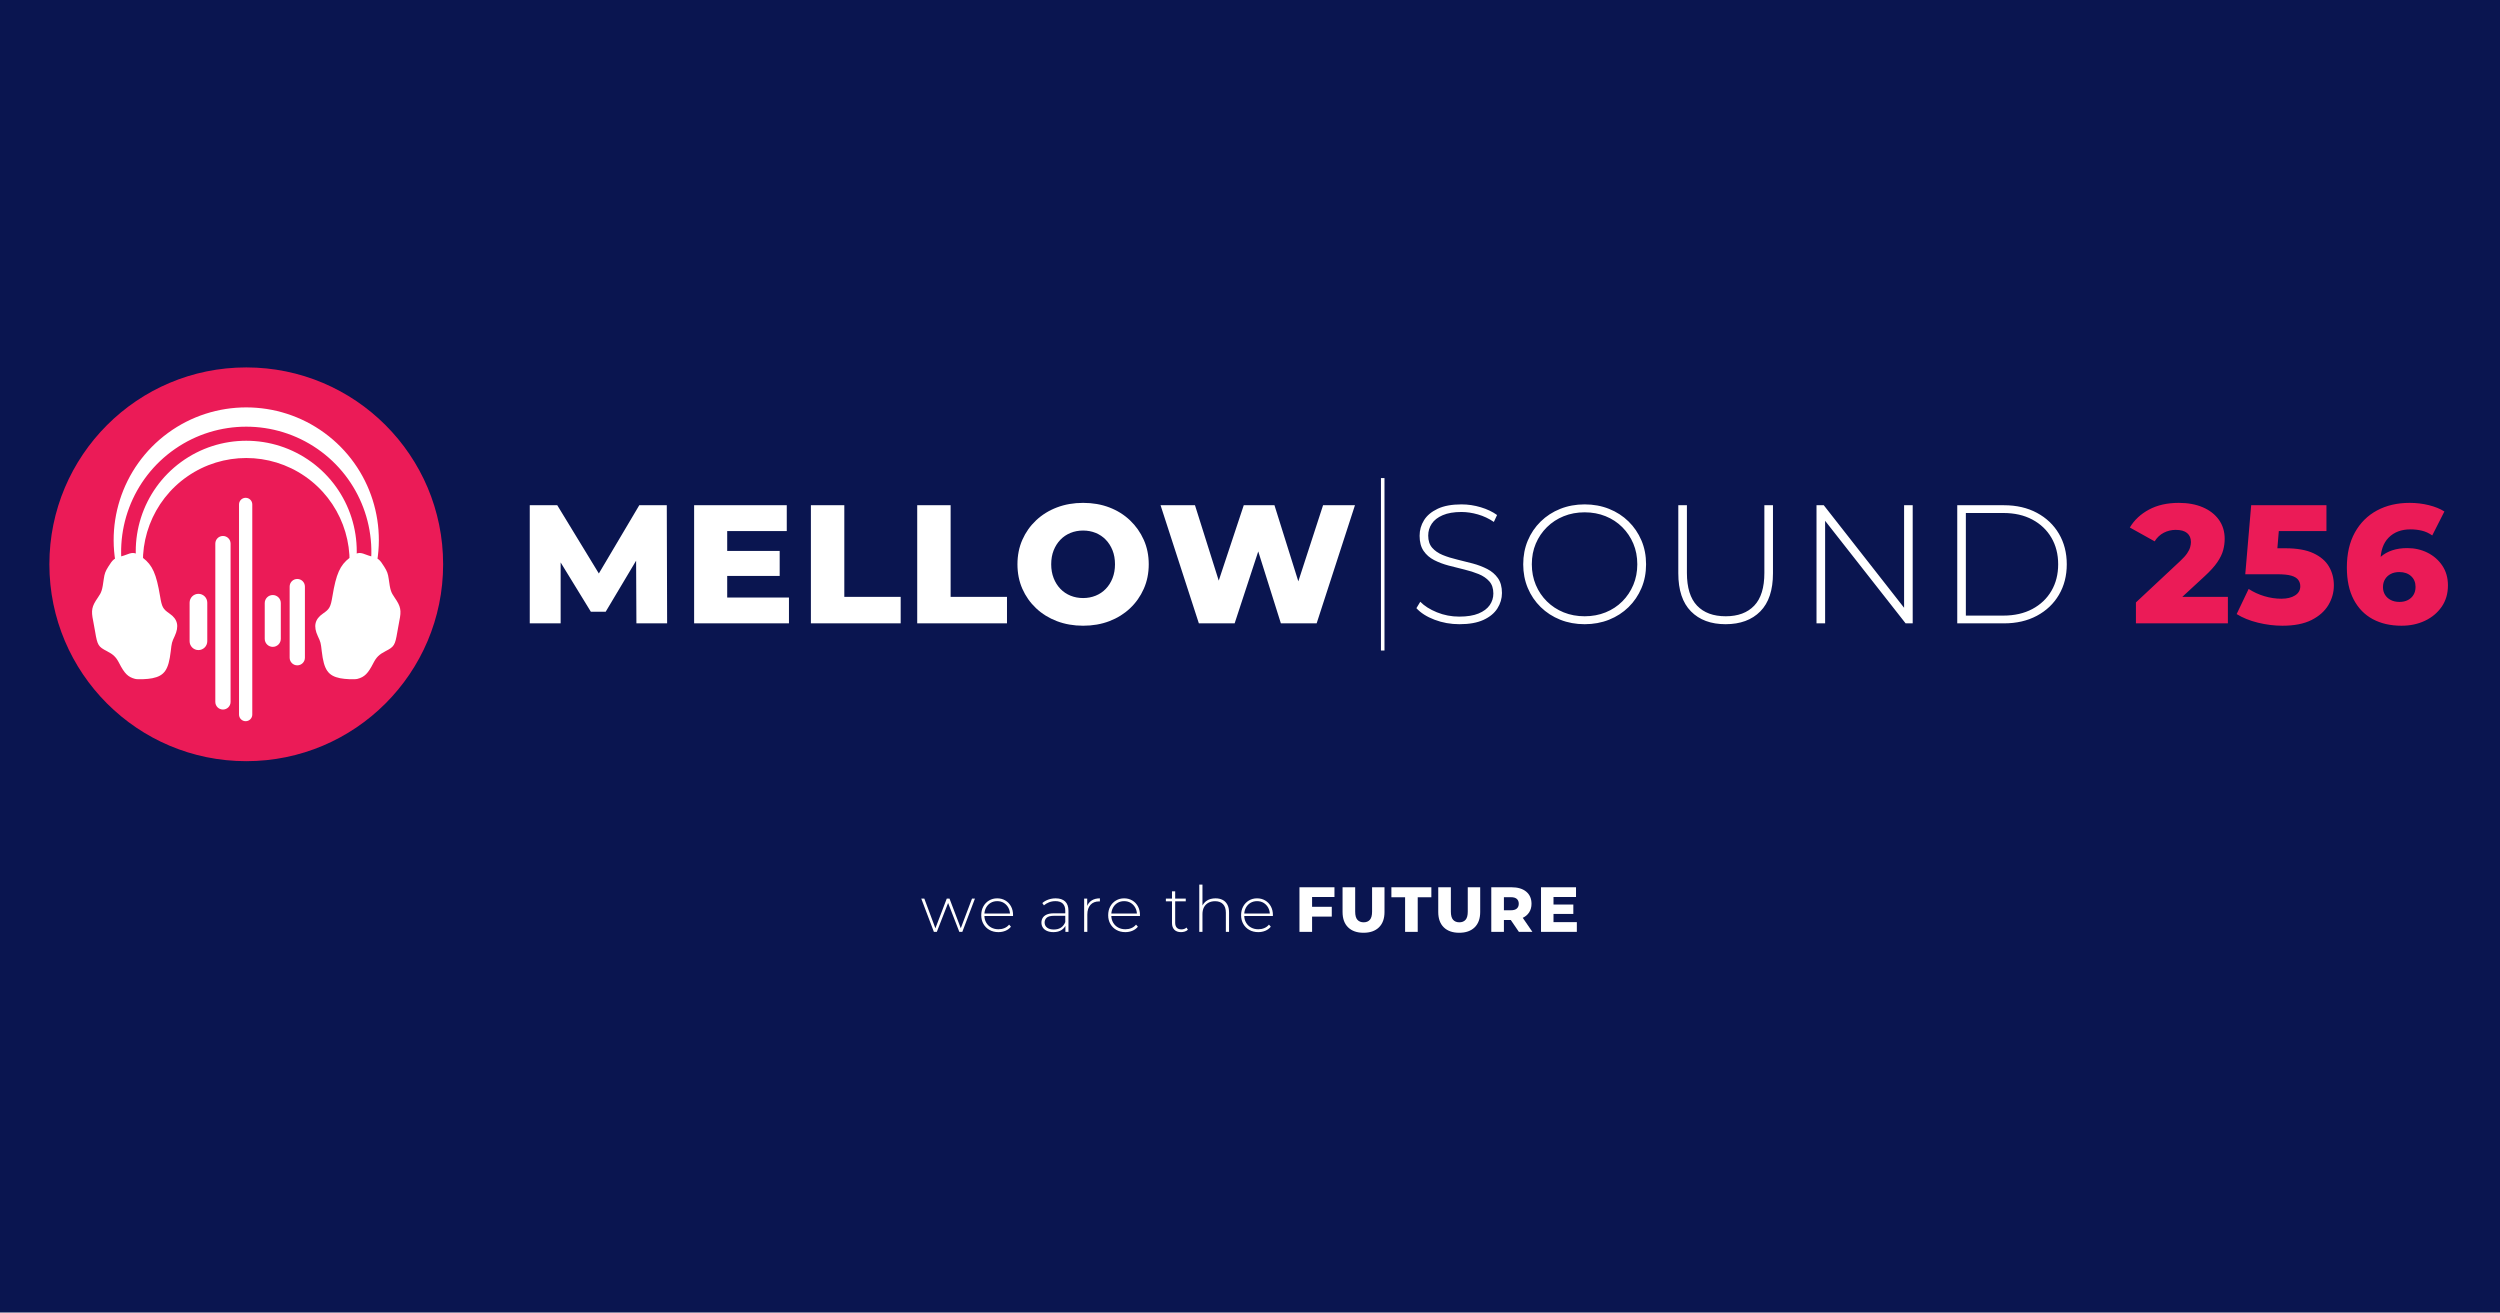
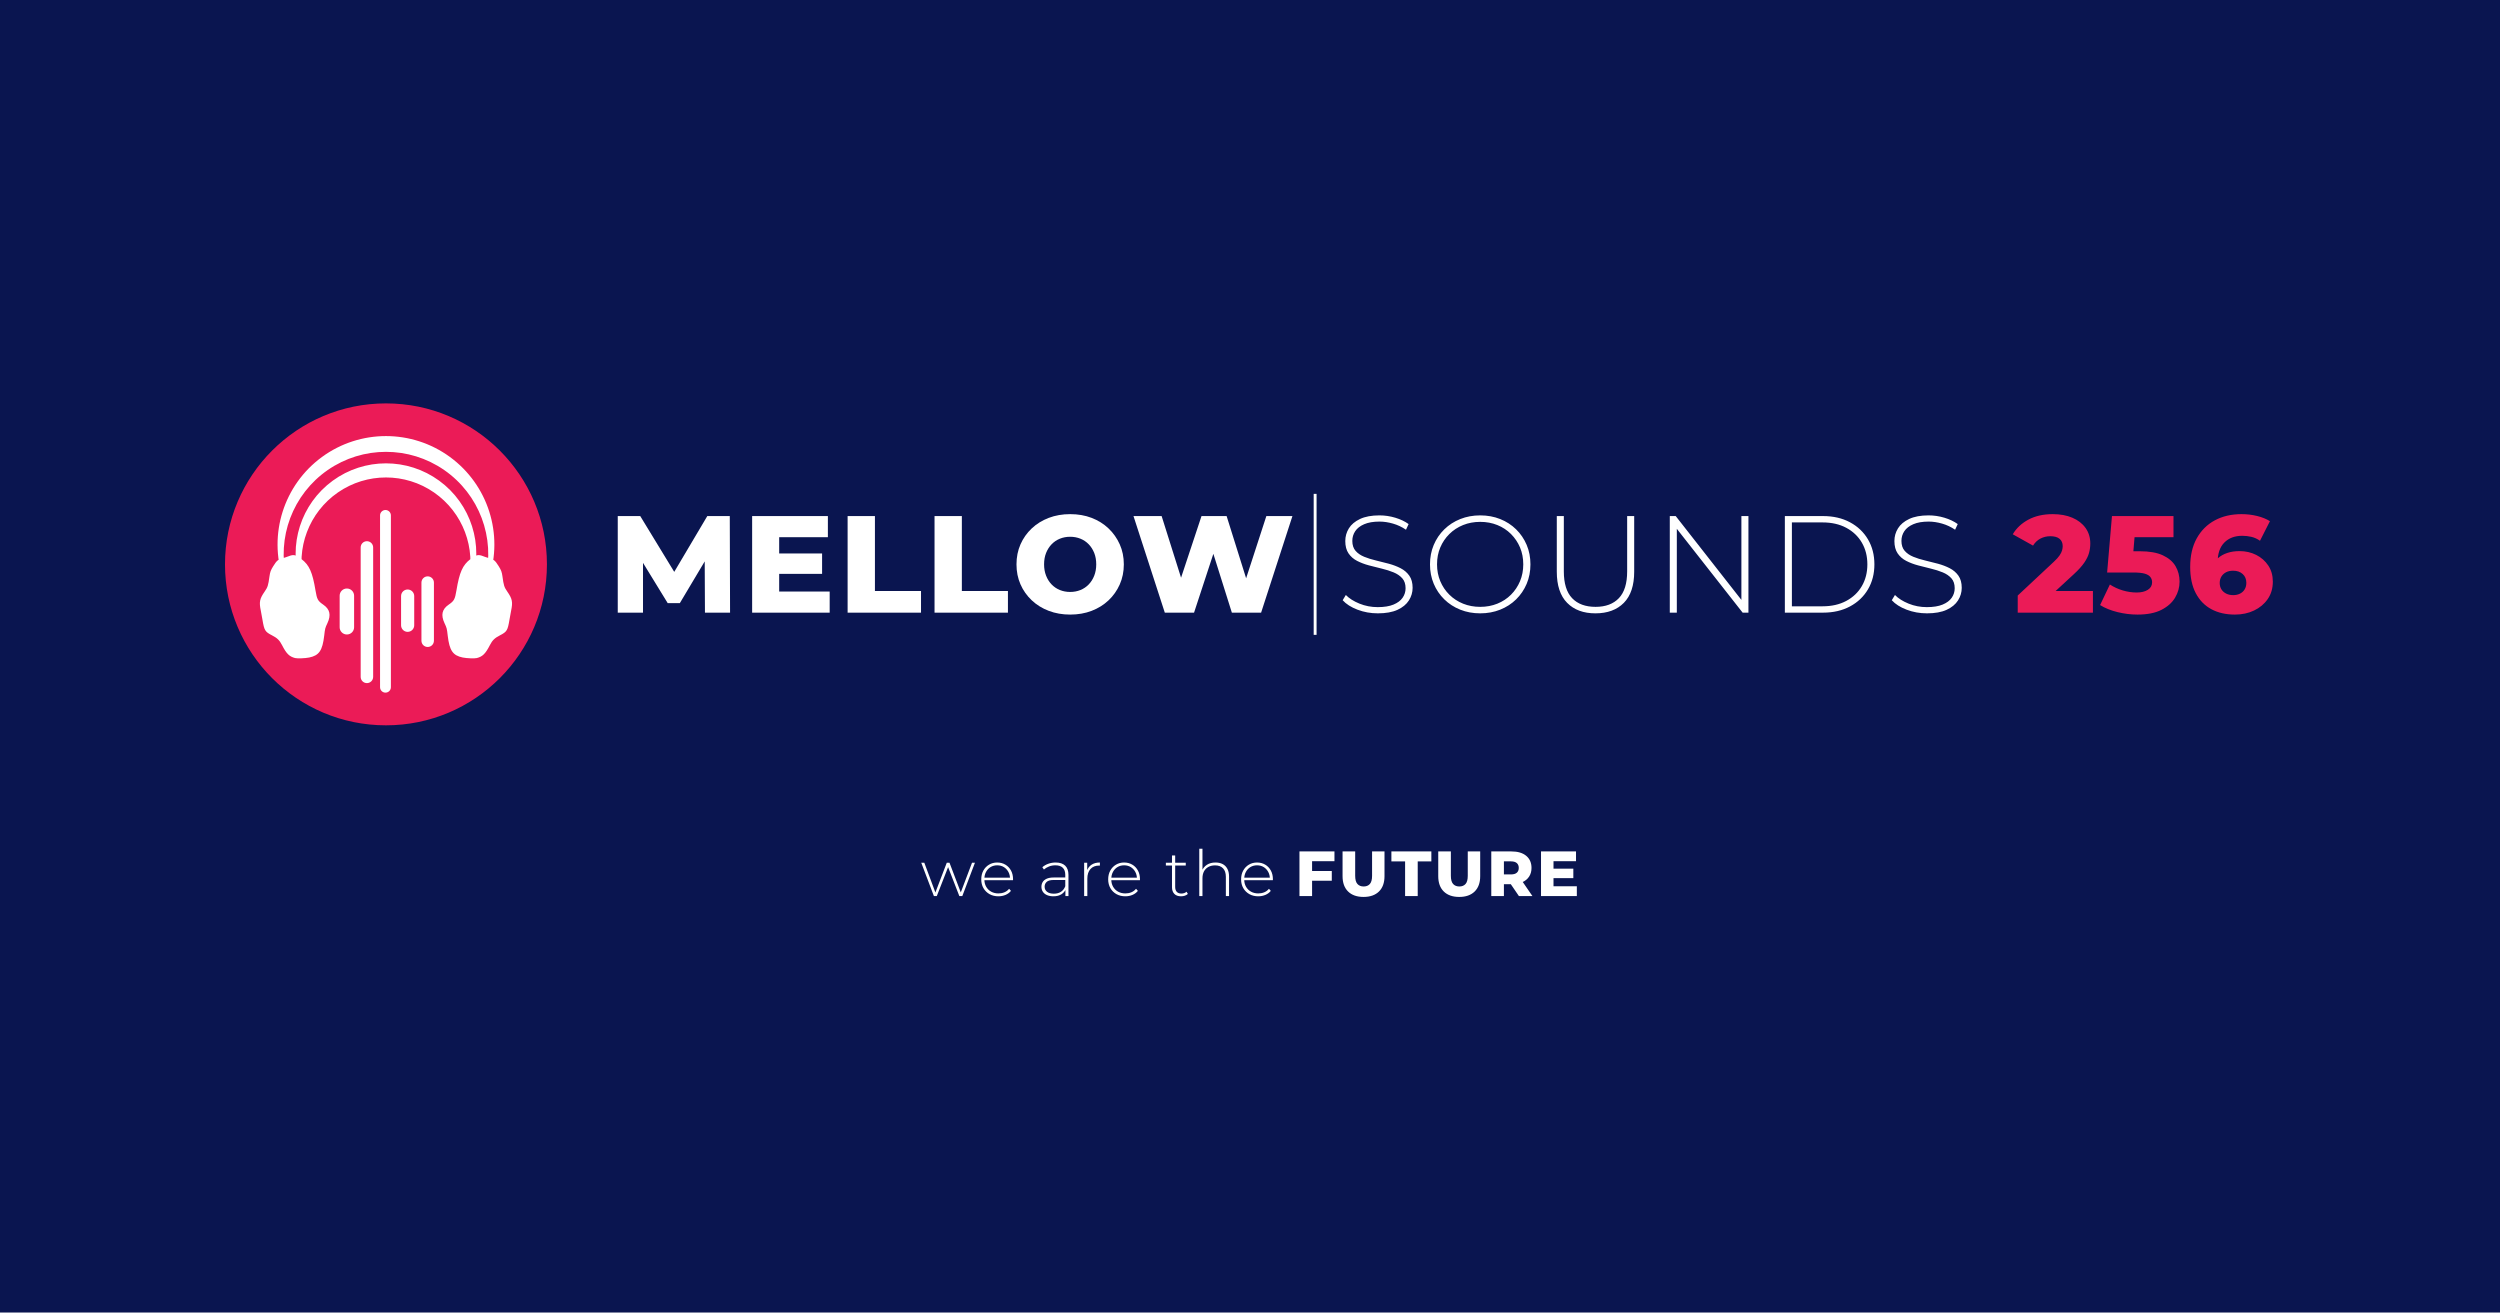
<svg xmlns="http://www.w3.org/2000/svg" viewBox="0 0 1200 630" width="1200" height="630">
  <rect width="1200" height="630" fill="#0A1550" />
-   <g transform="translate(23.7 188.8) scale(0.19286)">
+   <g transform="translate(108.0 203.8) scale(0.15768)">
    <g transform="translate(490 0)">
      <circle cx="0" cy="425.5" r="490" fill="#EB1B57" />
      <path fill="#FFFFFF" fill-rule="nonzero" d="M-312.85 470A330.0 330.0 0 1 1 312.85 470L302.08 470A311.4 311.4 0 1 0 -302.08 470Z M-260.88 480A275.0 275.0 0 1 1 260.88 480L249.66 480A257.2 257.2 0 1 0 -249.66 480Z M-276.7 710.7C-294.3 706.1 -303.0 697.5 -316.4 671.3C-323.9 656.6 -330.9 649.8 -346.9 641.6C-368.1 630.7 -370.5 626.9 -376.0 593.9C-377.6 584.3 -379.9 571.9 -381.0 566.4C-386.5 540.1 -384.6 530.4 -369.4 508.5C-359.9 494.8 -358.4 490.0 -354.6 462.0C-352.8 449.0 -350.6 442.9 -343.4 431.5C-332.2 413.5 -328.4 410.4 -313.2 406.4C-307.9 404.9 -300.1 402.4 -296.0 400.7C-281.0 394.7 -274.5 396.2 -257.0 409.6C-233.4 427.7 -223.7 449.4 -214.5 505.0C-210.0 532.1 -207.4 536.8 -191.0 548.1C-170.6 562.0 -166.6 579.7 -178.2 604.5C-185.2 619.4 -185.5 620.5 -188.0 642.6C-193.3 688.0 -203.6 703.0 -233.8 709.1C-246.4 711.6 -269.6 712.5 -276.7 710.7Z M276.7 710.7C269.6 712.5 246.4 711.6 233.8 709.1C203.6 703.0 193.3 688.0 188.0 642.6C185.5 620.5 185.2 619.4 178.2 604.5C166.6 579.7 170.6 562.0 191.0 548.1C207.4 536.8 210.0 532.1 214.5 505.0C223.7 449.4 233.4 427.7 257.0 409.6C274.5 396.2 281.0 394.7 296.0 400.7C300.1 402.4 307.9 404.9 313.2 406.4C328.4 410.4 332.2 413.5 343.4 431.5C350.6 442.9 352.8 449.0 354.6 462.0C358.4 490.0 359.9 494.8 369.4 508.5C384.6 530.4 386.5 540.1 381.0 566.4C379.9 571.9 377.6 584.3 376.0 593.9C370.5 626.9 368.1 630.7 346.9 641.6C330.9 649.8 323.9 656.6 316.4 671.3C303.0 697.5 294.3 706.1 276.7 710.7Z M-141.00 521.0A22.0 22.0 0 0 1 -97.00 521.0V617.0A22.0 22.0 0 0 1 -141.00 617.0Z M-77.00 374.0A19.0 19.0 0 0 1 -39.00 374.0V768.0A19.0 19.0 0 0 1 -77.00 768.0Z M-18.00 276.5A16.5 16.5 0 0 1 15.00 276.5V799.5A16.5 16.5 0 0 1 -18.00 799.5Z M46.00 522.0A20.0 20.0 0 0 1 86.00 522.0V611.0A20.0 20.0 0 0 1 46.00 611.0Z M108.00 481.0A19.0 19.0 0 0 1 146.00 481.0V658.0A19.0 19.0 0 0 1 108.00 658.0Z" />
    </g>
    <path fill="#FFFFFF" transform="translate(1166.2 572.5)" d="M29.4 0.0V-294.0H97.86L219.66 -94.08H183.54L301.98 -294.0H370.44L371.28 0.0H294.84L294.0 -177.66H307.02L218.4 -28.98H181.44L90.3 -177.66H106.26V0.0ZM438.48 0.0V-294.0H669.06V-229.74H520.8V-64.26H674.52V0.0ZM514.92 -118.02V-180.18H651.42V-118.02ZM729.12 0.0V-294.0H812.28V-65.94H952.56V0.0ZM993.72 0.0V-294.0H1076.88V-65.94H1217.16V0.0ZM1406.58 5.88Q1371.3 5.88 1341.48 -5.46Q1311.66 -16.8 1289.61 -37.59Q1267.56 -58.38 1255.38 -86.1Q1243.2 -113.82 1243.2 -147.0Q1243.2 -180.18 1255.38 -207.9Q1267.56 -235.62 1289.61 -256.41Q1311.66 -277.2 1341.48 -288.54Q1371.3 -299.88 1406.58 -299.88Q1442.28 -299.88 1471.89 -288.54Q1501.5 -277.2 1523.34 -256.41Q1545.18 -235.62 1557.57 -207.9Q1569.96 -180.18 1569.96 -147.0Q1569.96 -113.82 1557.57 -85.89Q1545.18 -57.96 1523.34 -37.38Q1501.5 -16.8 1471.89 -5.46Q1442.28 5.88 1406.58 5.88ZM1406.58 -63.0Q1423.38 -63.0 1437.87 -68.88Q1452.36 -74.76 1463.07 -85.89Q1473.78 -97.02 1479.87 -112.56Q1485.96 -128.1 1485.96 -147.0Q1485.96 -166.32 1479.87 -181.65Q1473.78 -196.98 1463.07 -208.11Q1452.36 -219.24 1437.87 -225.12Q1423.38 -231.0 1406.58 -231.0Q1389.78 -231.0 1375.29 -225.12Q1360.8 -219.24 1350.09 -208.11Q1339.38 -196.98 1333.29 -181.65Q1327.2 -166.32 1327.2 -147.0Q1327.2 -128.1 1333.29 -112.56Q1339.38 -97.02 1350.09 -85.89Q1360.8 -74.76 1375.29 -68.88Q1389.78 -63.0 1406.58 -63.0ZM1694.7 0.0 1599.36 -294.0H1685.04L1765.26 -39.48H1722L1806.42 -294.0H1882.86L1962.66 -39.48H1921.08L2003.82 -294.0H2083.2L1987.86 0.0H1898.82L1830.78 -216.3H1854.72L1783.74 0.0Z" />
    <rect x="3314.1" y="210.9" width="8.8" height="429.2" fill="#FFFFFF" />
-     <path fill="#FFFFFF" transform="translate(3380.9 572.5)" d="M128.52 2.1Q95.76 2.1 66.57 -9.03Q37.38 -20.16 21.42 -37.8L31.08 -53.76Q46.2 -38.22 72.45 -27.51Q98.7 -16.8 128.1 -16.8Q157.5 -16.8 176.19 -24.57Q194.88 -32.34 203.91 -45.36Q212.94 -58.38 212.94 -74.34Q212.94 -93.24 202.86 -104.58Q192.78 -115.92 176.4 -122.64Q160.02 -129.36 140.7 -133.98Q121.38 -138.6 101.64 -143.85Q81.9 -149.1 65.52 -157.5Q49.14 -165.9 39.27 -180.39Q29.4 -194.88 29.4 -217.98Q29.4 -238.98 40.32 -256.62Q51.24 -274.26 74.34 -285.18Q97.44 -296.1 133.56 -296.1Q157.92 -296.1 181.65 -288.96Q205.38 -281.82 222.18 -269.64L214.2 -252.42Q195.72 -265.02 174.51 -271.11Q153.3 -277.2 133.56 -277.2Q105.42 -277.2 86.94 -269.22Q68.46 -261.24 59.64 -248.01Q50.82 -234.78 50.82 -218.4Q50.82 -199.5 60.69 -188.16Q70.56 -176.82 86.94 -170.1Q103.32 -163.38 123.06 -158.76Q142.8 -154.14 162.12 -148.89Q181.44 -143.64 197.82 -135.24Q214.2 -126.84 224.28 -112.56Q234.36 -98.28 234.36 -75.6Q234.36 -55.02 223.02 -37.17Q211.68 -19.32 188.37 -8.61Q165.06 2.1 128.52 2.1ZM440.16 2.1Q407.4 2.1 379.47 -9.03Q351.54 -20.16 330.75 -40.53Q309.96 -60.9 298.62 -87.99Q287.28 -115.08 287.28 -147.0Q287.28 -178.92 298.62 -206.01Q309.96 -233.1 330.75 -253.47Q351.54 -273.84 379.47 -284.97Q407.4 -296.1 440.16 -296.1Q472.92 -296.1 500.85 -284.97Q528.78 -273.84 549.36 -253.68Q569.94 -233.52 581.49 -206.43Q593.04 -179.34 593.04 -147.0Q593.04 -114.66 581.49 -87.57Q569.94 -60.48 549.36 -40.32Q528.78 -20.16 500.85 -9.03Q472.92 2.1 440.16 2.1ZM440.16 -17.64Q468.3 -17.64 492.24 -27.3Q516.18 -36.96 533.82 -54.6Q551.46 -72.24 561.33 -95.76Q571.2 -119.28 571.2 -147.0Q571.2 -175.14 561.33 -198.45Q551.46 -221.76 533.82 -239.4Q516.18 -257.04 492.24 -266.7Q468.3 -276.36 440.16 -276.36Q412.02 -276.36 388.08 -266.7Q364.14 -257.04 346.29 -239.4Q328.44 -221.76 318.57 -198.45Q308.7 -175.14 308.7 -147.0Q308.7 -119.28 318.57 -95.76Q328.44 -72.24 346.29 -54.6Q364.14 -36.96 388.08 -27.3Q412.02 -17.64 440.16 -17.64ZM790.86 2.1Q736.26 2.1 704.76 -29.82Q673.26 -61.74 673.26 -124.74V-294.0H694.68V-125.58Q694.68 -70.56 719.88 -44.1Q745.08 -17.64 791.28 -17.64Q837.06 -17.64 862.26 -44.1Q887.46 -70.56 887.46 -125.58V-294.0H908.88V-124.74Q908.88 -61.74 877.38 -29.82Q845.88 2.1 790.86 2.1ZM1017.24 0.0V-294.0H1035.3L1244.88 -26.46H1235.22V-294.0H1256.64V0.0H1239.0L1029.0 -267.54H1038.66V0.0ZM1367.52 0.0V-294.0H1483.86Q1530.48 -294.0 1565.76 -275.1Q1601.04 -256.2 1620.57 -223.02Q1640.1 -189.84 1640.1 -147.0Q1640.1 -104.16 1620.57 -70.98Q1601.04 -37.8 1565.76 -18.9Q1530.48 0.0 1483.86 0.0ZM1388.94 -19.32H1482.18Q1523.76 -19.32 1554.42 -35.7Q1585.08 -52.08 1601.88 -80.85Q1618.68 -109.62 1618.68 -147.0Q1618.68 -184.38 1601.88 -213.15Q1585.08 -241.92 1554.42 -258.3Q1523.76 -274.68 1482.18 -274.68H1388.94Z" />
-     <path fill="#EB1B57" transform="translate(5180.5 572.5)" d="M12.6 0.0V-52.08L122.64 -154.98Q134.4 -165.9 140.07 -174.3Q145.74 -182.7 147.63 -189.63Q149.52 -196.56 149.52 -202.44Q149.52 -216.72 140.07 -224.7Q130.62 -232.68 111.72 -232.68Q95.76 -232.68 81.9 -225.54Q68.04 -218.4 59.22 -204.12L-2.52 -238.56Q13.86 -266.28 44.94 -283.08Q76.02 -299.88 119.28 -299.88Q153.3 -299.88 178.92 -288.96Q204.54 -278.04 219.03 -257.88Q233.52 -237.72 233.52 -210.42Q233.52 -196.14 229.74 -182.07Q225.96 -168.0 215.25 -152.25Q204.54 -136.5 183.54 -117.18L96.18 -36.54L82.32 -65.94H241.5V0.0ZM377.16 5.88Q346.92 5.88 316.26 -1.68Q285.6 -9.24 263.34 -23.1L293.16 -85.68Q311.22 -73.92 332.43 -67.62Q353.64 -61.32 374.64 -61.32Q395.64 -61.32 408.66 -69.51Q421.68 -77.7 421.68 -92.4Q421.68 -101.22 416.64 -108.15Q411.6 -115.08 399.42 -118.65Q387.24 -122.22 364.56 -122.22H284.76L299.46 -294.0H486.78V-229.74H328.86L371.28 -266.28L361.62 -150.36L319.2 -186.9H384.3Q427.98 -186.9 454.44 -174.51Q480.9 -162.12 493.08 -141.33Q505.26 -120.54 505.26 -94.5Q505.26 -68.46 491.61 -45.57Q477.96 -22.68 449.82 -8.4Q421.68 5.88 377.16 5.88ZM673.68 5.88Q632.52 5.88 602.07 -10.5Q571.62 -26.88 554.61 -59.22Q537.6 -91.56 537.6 -139.02Q537.6 -190.26 557.55 -226.17Q577.5 -262.08 612.57 -280.98Q647.64 -299.88 693.84 -299.88Q718.62 -299.88 741.51 -294.21Q764.4 -288.54 780.36 -278.46L750.12 -218.82Q737.52 -227.64 723.87 -230.79Q710.22 -233.94 695.94 -233.94Q661.92 -233.94 641.55 -213.36Q621.18 -192.78 621.18 -153.3Q621.18 -146.16 621.39 -138.39Q621.6 -130.62 622.86 -122.64L601.86 -139.86Q610.26 -155.4 622.23 -165.9Q634.2 -176.4 650.79 -181.86Q667.38 -187.32 687.96 -187.32Q715.68 -187.32 738.57 -175.77Q761.46 -164.22 775.32 -143.43Q789.18 -122.64 789.18 -94.5Q789.18 -63.84 773.64 -41.37Q758.1 -18.9 732.06 -6.51Q706.02 5.88 673.68 5.88ZM668.64 -53.34Q680.4 -53.34 689.43 -57.96Q698.46 -62.58 703.5 -70.98Q708.54 -79.38 708.54 -90.72Q708.54 -107.52 697.41 -117.6Q686.28 -127.68 668.22 -127.68Q656.04 -127.68 647.01 -123.06Q637.98 -118.44 632.73 -110.04Q627.48 -101.64 627.48 -90.3Q627.48 -79.38 632.52 -71.19Q637.56 -63.0 646.8 -58.17Q656.04 -53.34 668.64 -53.34Z" />
+     <path fill="#FFFFFF" transform="translate(3380.9 572.5)" d="M128.52 2.1Q95.76 2.1 66.57 -9.03Q37.38 -20.16 21.42 -37.8L31.08 -53.76Q46.2 -38.22 72.45 -27.51Q98.7 -16.8 128.1 -16.8Q157.5 -16.8 176.19 -24.57Q194.88 -32.34 203.91 -45.36Q212.94 -58.38 212.94 -74.34Q212.94 -93.24 202.86 -104.58Q192.78 -115.92 176.4 -122.64Q160.02 -129.36 140.7 -133.98Q121.38 -138.6 101.64 -143.85Q81.9 -149.1 65.52 -157.5Q49.14 -165.9 39.27 -180.39Q29.4 -194.88 29.4 -217.98Q29.4 -238.98 40.32 -256.62Q51.24 -274.26 74.34 -285.18Q97.44 -296.1 133.56 -296.1Q157.92 -296.1 181.65 -288.96Q205.38 -281.82 222.18 -269.64L214.2 -252.42Q195.72 -265.02 174.51 -271.11Q153.3 -277.2 133.56 -277.2Q105.42 -277.2 86.94 -269.22Q68.46 -261.24 59.64 -248.01Q50.82 -234.78 50.82 -218.4Q50.82 -199.5 60.69 -188.16Q70.56 -176.82 86.94 -170.1Q103.32 -163.38 123.06 -158.76Q142.8 -154.14 162.12 -148.89Q181.44 -143.64 197.82 -135.24Q214.2 -126.84 224.28 -112.56Q234.36 -98.28 234.36 -75.6Q234.36 -55.02 223.02 -37.17Q211.68 -19.32 188.37 -8.61Q165.06 2.1 128.52 2.1ZM440.16 2.1Q407.4 2.1 379.47 -9.03Q351.54 -20.16 330.75 -40.53Q309.96 -60.9 298.62 -87.99Q287.28 -115.08 287.28 -147.0Q287.28 -178.92 298.62 -206.01Q309.96 -233.1 330.75 -253.47Q351.54 -273.84 379.47 -284.97Q407.4 -296.1 440.16 -296.1Q472.92 -296.1 500.85 -284.97Q528.78 -273.84 549.36 -253.68Q569.94 -233.52 581.49 -206.43Q593.04 -179.34 593.04 -147.0Q593.04 -114.66 581.49 -87.57Q569.94 -60.48 549.36 -40.32Q528.78 -20.16 500.85 -9.03Q472.92 2.1 440.16 2.1ZM440.16 -17.64Q468.3 -17.64 492.24 -27.3Q516.18 -36.96 533.82 -54.6Q551.46 -72.24 561.33 -95.76Q571.2 -119.28 571.2 -147.0Q571.2 -175.14 561.33 -198.45Q551.46 -221.76 533.82 -239.4Q516.18 -257.04 492.24 -266.7Q468.3 -276.36 440.16 -276.36Q412.02 -276.36 388.08 -266.7Q364.14 -257.04 346.29 -239.4Q328.44 -221.76 318.57 -198.45Q308.7 -175.14 308.7 -147.0Q308.7 -119.28 318.57 -95.76Q328.44 -72.24 346.29 -54.6Q364.14 -36.96 388.08 -27.3Q412.02 -17.64 440.16 -17.64ZM790.86 2.1Q736.26 2.1 704.76 -29.82Q673.26 -61.74 673.26 -124.74V-294.0H694.68V-125.58Q694.68 -70.56 719.88 -44.1Q745.08 -17.64 791.28 -17.64Q837.06 -17.64 862.26 -44.1Q887.46 -70.56 887.46 -125.58V-294.0H908.88V-124.74Q908.88 -61.74 877.38 -29.82Q845.88 2.1 790.86 2.1ZM1017.24 0.0V-294.0H1035.3L1244.88 -26.46H1235.22V-294.0H1256.64V0.0H1239.0L1029.0 -267.54H1038.66V0.0ZM1367.52 0.0V-294.0H1483.86Q1530.48 -294.0 1565.76 -275.1Q1601.04 -256.2 1620.57 -223.02Q1640.1 -189.84 1640.1 -147.0Q1640.1 -104.16 1620.57 -70.98Q1601.04 -37.8 1565.76 -18.9Q1530.48 0.0 1483.86 0.0ZM1388.94 -19.32H1482.18Q1523.76 -19.32 1554.42 -35.7Q1585.08 -52.08 1601.88 -80.85Q1618.68 -109.62 1618.68 -147.0Q1618.68 -184.38 1601.88 -213.15Q1585.08 -241.92 1554.42 -258.3Q1523.76 -274.68 1482.18 -274.68H1388.94ZM1800.12 2.1Q1767.36 2.1 1738.17 -9.03Q1708.98 -20.16 1693.02 -37.8L1702.68 -53.76Q1717.8 -38.22 1744.05 -27.51Q1770.3 -16.8 1799.7 -16.8Q1829.1 -16.8 1847.79 -24.57Q1866.48 -32.34 1875.51 -45.36Q1884.54 -58.38 1884.54 -74.34Q1884.54 -93.24 1874.46 -104.58Q1864.38 -115.92 1848.0 -122.64Q1831.62 -129.36 1812.3 -133.98Q1792.98 -138.6 1773.24 -143.85Q1753.5 -149.1 1737.12 -157.5Q1720.74 -165.9 1710.87 -180.39Q1701.0 -194.88 1701.0 -217.98Q1701.0 -238.98 1711.92 -256.62Q1722.84 -274.26 1745.94 -285.18Q1769.04 -296.1 1805.16 -296.1Q1829.52 -296.1 1853.25 -288.96Q1876.98 -281.82 1893.78 -269.64L1885.8 -252.42Q1867.32 -265.02 1846.11 -271.11Q1824.9 -277.2 1805.16 -277.2Q1777.02 -277.2 1758.54 -269.22Q1740.06 -261.24 1731.24 -248.01Q1722.42 -234.78 1722.42 -218.4Q1722.42 -199.5 1732.29 -188.16Q1742.16 -176.82 1758.54 -170.1Q1774.92 -163.38 1794.66 -158.76Q1814.4 -154.14 1833.72 -148.89Q1853.04 -143.64 1869.42 -135.24Q1885.8 -126.84 1895.88 -112.56Q1905.96 -98.28 1905.96 -75.6Q1905.96 -55.02 1894.62 -37.17Q1883.28 -19.32 1859.97 -8.61Q1836.66 2.1 1800.12 2.1Z" />
+     <path fill="#EB1B57" transform="translate(5444.7 572.5)" d="M12.6 0.0V-52.08L122.64 -154.98Q134.4 -165.9 140.07 -174.3Q145.74 -182.7 147.63 -189.63Q149.52 -196.56 149.52 -202.44Q149.52 -216.72 140.07 -224.7Q130.62 -232.68 111.72 -232.68Q95.76 -232.68 81.9 -225.54Q68.04 -218.4 59.22 -204.12L-2.52 -238.56Q13.86 -266.28 44.94 -283.08Q76.02 -299.88 119.28 -299.88Q153.3 -299.88 178.92 -288.96Q204.54 -278.04 219.03 -257.88Q233.52 -237.72 233.52 -210.42Q233.52 -196.14 229.74 -182.07Q225.96 -168.0 215.25 -152.25Q204.54 -136.5 183.54 -117.18L96.18 -36.54L82.32 -65.94H241.5V0.0ZM377.16 5.88Q346.92 5.88 316.26 -1.68Q285.6 -9.24 263.34 -23.1L293.16 -85.68Q311.22 -73.92 332.43 -67.62Q353.64 -61.32 374.64 -61.32Q395.64 -61.32 408.66 -69.51Q421.68 -77.7 421.68 -92.4Q421.68 -101.22 416.64 -108.15Q411.6 -115.08 399.42 -118.65Q387.24 -122.22 364.56 -122.22H284.76L299.46 -294.0H486.78V-229.74H328.86L371.28 -266.28L361.62 -150.36L319.2 -186.9H384.3Q427.98 -186.9 454.44 -174.51Q480.9 -162.12 493.08 -141.33Q505.26 -120.54 505.26 -94.5Q505.26 -68.46 491.61 -45.57Q477.96 -22.68 449.82 -8.4Q421.68 5.88 377.16 5.88ZM673.68 5.88Q632.52 5.88 602.07 -10.5Q571.62 -26.88 554.61 -59.22Q537.6 -91.56 537.6 -139.02Q537.6 -190.26 557.55 -226.17Q577.5 -262.08 612.57 -280.98Q647.64 -299.88 693.84 -299.88Q718.62 -299.88 741.51 -294.21Q764.4 -288.54 780.36 -278.46L750.12 -218.82Q737.52 -227.64 723.87 -230.79Q710.22 -233.94 695.94 -233.94Q661.92 -233.94 641.55 -213.36Q621.18 -192.78 621.18 -153.3Q621.18 -146.16 621.39 -138.39Q621.6 -130.62 622.86 -122.64L601.86 -139.86Q610.26 -155.4 622.23 -165.9Q634.2 -176.4 650.79 -181.86Q667.38 -187.32 687.96 -187.32Q715.68 -187.32 738.57 -175.77Q761.46 -164.22 775.32 -143.43Q789.18 -122.64 789.18 -94.5Q789.18 -63.84 773.64 -41.37Q758.1 -18.9 732.06 -6.51Q706.02 5.88 673.68 5.88ZM668.64 -53.34Q680.4 -53.34 689.43 -57.96Q698.46 -62.58 703.5 -70.98Q708.54 -79.38 708.54 -90.72Q708.54 -107.52 697.41 -117.6Q686.28 -127.68 668.22 -127.68Q656.04 -127.68 647.01 -123.06Q637.98 -118.44 632.73 -110.04Q627.48 -101.64 627.48 -90.3Q627.48 -79.38 632.52 -71.19Q637.56 -63.0 646.8 -58.17Q656.04 -53.34 668.64 -53.34Z" />
  </g>
-   <path fill="#FFFFFF" transform="translate(441.9 447.3)" d="M6.365 0.0 0.306 -15.973H1.775L7.405 -0.857H6.763L12.546 -15.973H13.862L19.615 -0.857H18.941L24.664 -15.973H26.071L20.012 0.0H18.574L12.944 -14.504H13.433L7.772 0.0ZM37.332 0.122Q34.915 0.122 33.063 -0.918Q31.212 -1.958 30.156 -3.794Q29.101 -5.63 29.101 -7.987Q29.101 -10.373 30.095 -12.194Q31.09 -14.015 32.834 -15.055Q34.578 -16.096 36.751 -16.096Q38.923 -16.096 40.652 -15.086Q42.381 -14.076 43.376 -12.255Q44.37 -10.435 44.37 -8.048Q44.37 -7.956 44.355 -7.849Q44.339 -7.742 44.339 -7.619H30.233V-8.813H43.513L42.901 -8.231Q42.932 -10.098 42.121 -11.582Q41.31 -13.066 39.933 -13.908Q38.556 -14.749 36.751 -14.749Q34.976 -14.749 33.584 -13.908Q32.191 -13.066 31.396 -11.582Q30.6 -10.098 30.6 -8.201V-7.925Q30.6 -5.967 31.472 -4.452Q32.344 -2.938 33.874 -2.096Q35.404 -1.255 37.363 -1.255Q38.893 -1.255 40.224 -1.805Q41.555 -2.356 42.473 -3.488L43.36 -2.479Q42.32 -1.193 40.744 -0.535Q39.168 0.122 37.332 0.122ZM69.493 0.0V-3.641L69.431 -4.192V-10.19Q69.431 -12.424 68.223 -13.586Q67.014 -14.749 64.688 -14.749Q63.036 -14.749 61.613 -14.183Q60.19 -13.617 59.18 -12.73L58.415 -13.831Q59.609 -14.902 61.292 -15.499Q62.975 -16.096 64.811 -16.096Q67.779 -16.096 69.37 -14.596Q70.961 -13.097 70.961 -10.129V0.0ZM63.74 0.122Q61.965 0.122 60.665 -0.444Q59.364 -1.01 58.675 -2.05Q57.987 -3.091 57.987 -4.437Q57.987 -5.661 58.553 -6.655Q59.119 -7.65 60.435 -8.277Q61.751 -8.905 63.954 -8.905H69.829V-7.711H63.985Q61.506 -7.711 60.511 -6.793Q59.517 -5.875 59.517 -4.498Q59.517 -2.968 60.68 -2.05Q61.843 -1.132 63.954 -1.132Q65.974 -1.132 67.366 -2.05Q68.758 -2.968 69.431 -4.712L69.86 -3.672Q69.217 -1.928 67.672 -0.903Q66.127 0.122 63.74 0.122ZM78.489 0.0V-15.973H79.958V-11.597L79.805 -12.087Q80.478 -14.015 82.069 -15.055Q83.66 -16.096 86.047 -16.096V-14.596Q85.955 -14.596 85.864 -14.612Q85.772 -14.627 85.68 -14.627Q83.018 -14.627 81.518 -12.959Q80.019 -11.291 80.019 -8.323V0.0ZM98.257 0.122Q95.839 0.122 93.988 -0.918Q92.137 -1.958 91.081 -3.794Q90.025 -5.63 90.025 -7.987Q90.025 -10.373 91.02 -12.194Q92.014 -14.015 93.758 -15.055Q95.503 -16.096 97.675 -16.096Q99.848 -16.096 101.577 -15.086Q103.306 -14.076 104.3 -12.255Q105.295 -10.435 105.295 -8.048Q105.295 -7.956 105.279 -7.849Q105.264 -7.742 105.264 -7.619H91.157V-8.813H104.438L103.826 -8.231Q103.856 -10.098 103.046 -11.582Q102.235 -13.066 100.858 -13.908Q99.481 -14.749 97.675 -14.749Q95.9 -14.749 94.508 -13.908Q93.116 -13.066 92.32 -11.582Q91.525 -10.098 91.525 -8.201V-7.925Q91.525 -5.967 92.397 -4.452Q93.269 -2.938 94.799 -2.096Q96.329 -1.255 98.287 -1.255Q99.817 -1.255 101.148 -1.805Q102.479 -2.356 103.397 -3.488L104.285 -2.479Q103.244 -1.193 101.668 -0.535Q100.093 0.122 98.257 0.122ZM125.001 0.122Q122.89 0.122 121.773 -1.04Q120.656 -2.203 120.656 -4.223V-19.462H122.186V-4.376Q122.186 -2.846 122.951 -2.02Q123.716 -1.193 125.154 -1.193Q126.653 -1.193 127.633 -2.081L128.275 -1.01Q127.663 -0.428 126.791 -0.153Q125.919 0.122 125.001 0.122ZM117.718 -14.657V-15.973H127.265V-14.657ZM133.753 0.0V-22.705H135.283V-11.536L135.007 -12.026Q135.742 -13.923 137.425 -15.009Q139.108 -16.096 141.556 -16.096Q143.514 -16.096 144.968 -15.346Q146.421 -14.596 147.232 -13.082Q148.043 -11.567 148.043 -9.333V0.0H146.513V-9.211Q146.513 -11.903 145.151 -13.311Q143.789 -14.719 141.341 -14.719Q139.475 -14.719 138.098 -13.954Q136.721 -13.189 136.002 -11.812Q135.283 -10.435 135.283 -8.507V0.0ZM162.058 0.122Q159.64 0.122 157.789 -0.918Q155.938 -1.958 154.882 -3.794Q153.826 -5.63 153.826 -7.987Q153.826 -10.373 154.821 -12.194Q155.815 -14.015 157.559 -15.055Q159.304 -16.096 161.476 -16.096Q163.649 -16.096 165.378 -15.086Q167.107 -14.076 168.101 -12.255Q169.096 -10.435 169.096 -8.048Q169.096 -7.956 169.08 -7.849Q169.065 -7.742 169.065 -7.619H154.958V-8.813H168.239L167.627 -8.231Q167.657 -10.098 166.847 -11.582Q166.036 -13.066 164.659 -13.908Q163.282 -14.749 161.476 -14.749Q159.701 -14.749 158.309 -13.908Q156.917 -13.066 156.121 -11.582Q155.326 -10.098 155.326 -8.201V-7.925Q155.326 -5.967 156.198 -4.452Q157.07 -2.938 158.6 -2.096Q160.13 -1.255 162.088 -1.255Q163.618 -1.255 164.949 -1.805Q166.28 -2.356 167.198 -3.488L168.086 -2.479Q167.045 -1.193 165.47 -0.535Q163.894 0.122 162.058 0.122Z" />
-   <path fill="#FFFFFF" transform="translate(621.6 447.3)" d="M2.142 0.0V-21.42H18.941V-16.738H8.201V0.0ZM7.772 -7.344V-12.026H17.656V-7.344ZM32.895 0.428Q28.152 0.428 25.49 -2.173Q22.828 -4.774 22.828 -9.547V-21.42H28.886V-9.731Q28.886 -6.977 29.973 -5.783Q31.059 -4.59 32.956 -4.59Q34.853 -4.59 35.924 -5.783Q36.995 -6.977 36.995 -9.731V-21.42H42.962V-9.547Q42.962 -4.774 40.3 -2.173Q37.638 0.428 32.895 0.428ZM52.846 0.0V-16.616H46.267V-21.42H65.453V-16.616H58.905V0.0ZM78.826 0.428Q74.083 0.428 71.42 -2.173Q68.758 -4.774 68.758 -9.547V-21.42H74.817V-9.731Q74.817 -6.977 75.903 -5.783Q76.99 -4.59 78.887 -4.59Q80.784 -4.59 81.855 -5.783Q82.926 -6.977 82.926 -9.731V-21.42H88.893V-9.547Q88.893 -4.774 86.231 -2.173Q83.569 0.428 78.826 0.428ZM94.217 0.0V-21.42H103.795Q108.477 -21.42 111.002 -19.293Q113.526 -17.167 113.526 -13.495Q113.526 -11.077 112.363 -9.318Q111.2 -7.558 109.074 -6.625Q106.947 -5.692 104.009 -5.692H97.583L100.276 -8.231V0.0ZM107.467 0.0 102.143 -7.803H108.599L113.954 0.0ZM100.276 -7.589 97.583 -10.373H103.642Q105.539 -10.373 106.473 -11.2Q107.406 -12.026 107.406 -13.495Q107.406 -14.994 106.473 -15.82Q105.539 -16.646 103.642 -16.646H97.583L100.276 -19.431ZM118.085 0.0V-21.42H134.885V-16.738H124.083V-4.682H135.283V0.0ZM123.655 -8.599V-13.127H133.6V-8.599Z" />
+   <path fill="#FFFFFF" transform="translate(441.9 430.1)" d="M6.365 0.0 0.306 -15.973H1.775L7.405 -0.857H6.763L12.546 -15.973H13.862L19.615 -0.857H18.941L24.664 -15.973H26.071L20.012 0.0H18.574L12.944 -14.504H13.433L7.772 0.0ZM37.332 0.122Q34.915 0.122 33.063 -0.918Q31.212 -1.958 30.156 -3.794Q29.101 -5.63 29.101 -7.987Q29.101 -10.373 30.095 -12.194Q31.09 -14.015 32.834 -15.055Q34.578 -16.096 36.751 -16.096Q38.923 -16.096 40.652 -15.086Q42.381 -14.076 43.376 -12.255Q44.37 -10.435 44.37 -8.048Q44.37 -7.956 44.355 -7.849Q44.339 -7.742 44.339 -7.619H30.233V-8.813H43.513L42.901 -8.231Q42.932 -10.098 42.121 -11.582Q41.31 -13.066 39.933 -13.908Q38.556 -14.749 36.751 -14.749Q34.976 -14.749 33.584 -13.908Q32.191 -13.066 31.396 -11.582Q30.6 -10.098 30.6 -8.201V-7.925Q30.6 -5.967 31.472 -4.452Q32.344 -2.938 33.874 -2.096Q35.404 -1.255 37.363 -1.255Q38.893 -1.255 40.224 -1.805Q41.555 -2.356 42.473 -3.488L43.36 -2.479Q42.32 -1.193 40.744 -0.535Q39.168 0.122 37.332 0.122ZM69.493 0.0V-3.641L69.431 -4.192V-10.19Q69.431 -12.424 68.223 -13.586Q67.014 -14.749 64.688 -14.749Q63.036 -14.749 61.613 -14.183Q60.19 -13.617 59.18 -12.73L58.415 -13.831Q59.609 -14.902 61.292 -15.499Q62.975 -16.096 64.811 -16.096Q67.779 -16.096 69.37 -14.596Q70.961 -13.097 70.961 -10.129V0.0ZM63.74 0.122Q61.965 0.122 60.665 -0.444Q59.364 -1.01 58.675 -2.05Q57.987 -3.091 57.987 -4.437Q57.987 -5.661 58.553 -6.655Q59.119 -7.65 60.435 -8.277Q61.751 -8.905 63.954 -8.905H69.829V-7.711H63.985Q61.506 -7.711 60.511 -6.793Q59.517 -5.875 59.517 -4.498Q59.517 -2.968 60.68 -2.05Q61.843 -1.132 63.954 -1.132Q65.974 -1.132 67.366 -2.05Q68.758 -2.968 69.431 -4.712L69.86 -3.672Q69.217 -1.928 67.672 -0.903Q66.127 0.122 63.74 0.122ZM78.489 0.0V-15.973H79.958V-11.597L79.805 -12.087Q80.478 -14.015 82.069 -15.055Q83.66 -16.096 86.047 -16.096V-14.596Q85.955 -14.596 85.864 -14.612Q85.772 -14.627 85.68 -14.627Q83.018 -14.627 81.518 -12.959Q80.019 -11.291 80.019 -8.323V0.0ZM98.257 0.122Q95.839 0.122 93.988 -0.918Q92.137 -1.958 91.081 -3.794Q90.025 -5.63 90.025 -7.987Q90.025 -10.373 91.02 -12.194Q92.014 -14.015 93.758 -15.055Q95.503 -16.096 97.675 -16.096Q99.848 -16.096 101.577 -15.086Q103.306 -14.076 104.3 -12.255Q105.295 -10.435 105.295 -8.048Q105.295 -7.956 105.279 -7.849Q105.264 -7.742 105.264 -7.619H91.157V-8.813H104.438L103.826 -8.231Q103.856 -10.098 103.046 -11.582Q102.235 -13.066 100.858 -13.908Q99.481 -14.749 97.675 -14.749Q95.9 -14.749 94.508 -13.908Q93.116 -13.066 92.32 -11.582Q91.525 -10.098 91.525 -8.201V-7.925Q91.525 -5.967 92.397 -4.452Q93.269 -2.938 94.799 -2.096Q96.329 -1.255 98.287 -1.255Q99.817 -1.255 101.148 -1.805Q102.479 -2.356 103.397 -3.488L104.285 -2.479Q103.244 -1.193 101.668 -0.535Q100.093 0.122 98.257 0.122ZM125.001 0.122Q122.89 0.122 121.773 -1.04Q120.656 -2.203 120.656 -4.223V-19.462H122.186V-4.376Q122.186 -2.846 122.951 -2.02Q123.716 -1.193 125.154 -1.193Q126.653 -1.193 127.633 -2.081L128.275 -1.01Q127.663 -0.428 126.791 -0.153Q125.919 0.122 125.001 0.122ZM117.718 -14.657V-15.973H127.265V-14.657ZM133.753 0.0V-22.705H135.283V-11.536L135.007 -12.026Q135.742 -13.923 137.425 -15.009Q139.108 -16.096 141.556 -16.096Q143.514 -16.096 144.968 -15.346Q146.421 -14.596 147.232 -13.082Q148.043 -11.567 148.043 -9.333V0.0H146.513V-9.211Q146.513 -11.903 145.151 -13.311Q143.789 -14.719 141.341 -14.719Q139.475 -14.719 138.098 -13.954Q136.721 -13.189 136.002 -11.812Q135.283 -10.435 135.283 -8.507V0.0ZM162.058 0.122Q159.64 0.122 157.789 -0.918Q155.938 -1.958 154.882 -3.794Q153.826 -5.63 153.826 -7.987Q153.826 -10.373 154.821 -12.194Q155.815 -14.015 157.559 -15.055Q159.304 -16.096 161.476 -16.096Q163.649 -16.096 165.378 -15.086Q167.107 -14.076 168.101 -12.255Q169.096 -10.435 169.096 -8.048Q169.096 -7.956 169.08 -7.849Q169.065 -7.742 169.065 -7.619H154.958V-8.813H168.239L167.627 -8.231Q167.657 -10.098 166.847 -11.582Q166.036 -13.066 164.659 -13.908Q163.282 -14.749 161.476 -14.749Q159.701 -14.749 158.309 -13.908Q156.917 -13.066 156.121 -11.582Q155.326 -10.098 155.326 -8.201V-7.925Q155.326 -5.967 156.198 -4.452Q157.07 -2.938 158.6 -2.096Q160.13 -1.255 162.088 -1.255Q163.618 -1.255 164.949 -1.805Q166.28 -2.356 167.198 -3.488L168.086 -2.479Q167.045 -1.193 165.47 -0.535Q163.894 0.122 162.058 0.122Z" />
+   <path fill="#FFFFFF" transform="translate(621.6 430.1)" d="M2.142 0.0V-21.42H18.941V-16.738H8.201V0.0ZM7.772 -7.344V-12.026H17.656V-7.344ZM32.895 0.428Q28.152 0.428 25.49 -2.173Q22.828 -4.774 22.828 -9.547V-21.42H28.886V-9.731Q28.886 -6.977 29.973 -5.783Q31.059 -4.59 32.956 -4.59Q34.853 -4.59 35.924 -5.783Q36.995 -6.977 36.995 -9.731V-21.42H42.962V-9.547Q42.962 -4.774 40.3 -2.173Q37.638 0.428 32.895 0.428ZM52.846 0.0V-16.616H46.267V-21.42H65.453V-16.616H58.905V0.0ZM78.826 0.428Q74.083 0.428 71.42 -2.173Q68.758 -4.774 68.758 -9.547V-21.42H74.817V-9.731Q74.817 -6.977 75.903 -5.783Q76.99 -4.59 78.887 -4.59Q80.784 -4.59 81.855 -5.783Q82.926 -6.977 82.926 -9.731V-21.42H88.893V-9.547Q88.893 -4.774 86.231 -2.173Q83.569 0.428 78.826 0.428ZM94.217 0.0V-21.42H103.795Q108.477 -21.42 111.002 -19.293Q113.526 -17.167 113.526 -13.495Q113.526 -11.077 112.363 -9.318Q111.2 -7.558 109.074 -6.625Q106.947 -5.692 104.009 -5.692H97.583L100.276 -8.231V0.0ZM107.467 0.0 102.143 -7.803H108.599L113.954 0.0ZM100.276 -7.589 97.583 -10.373H103.642Q105.539 -10.373 106.473 -11.2Q107.406 -12.026 107.406 -13.495Q107.406 -14.994 106.473 -15.82Q105.539 -16.646 103.642 -16.646H97.583L100.276 -19.431ZM118.085 0.0V-21.42H134.885V-16.738H124.083V-4.682H135.283V0.0ZM123.655 -8.599V-13.127H133.6V-8.599Z" />
</svg>
